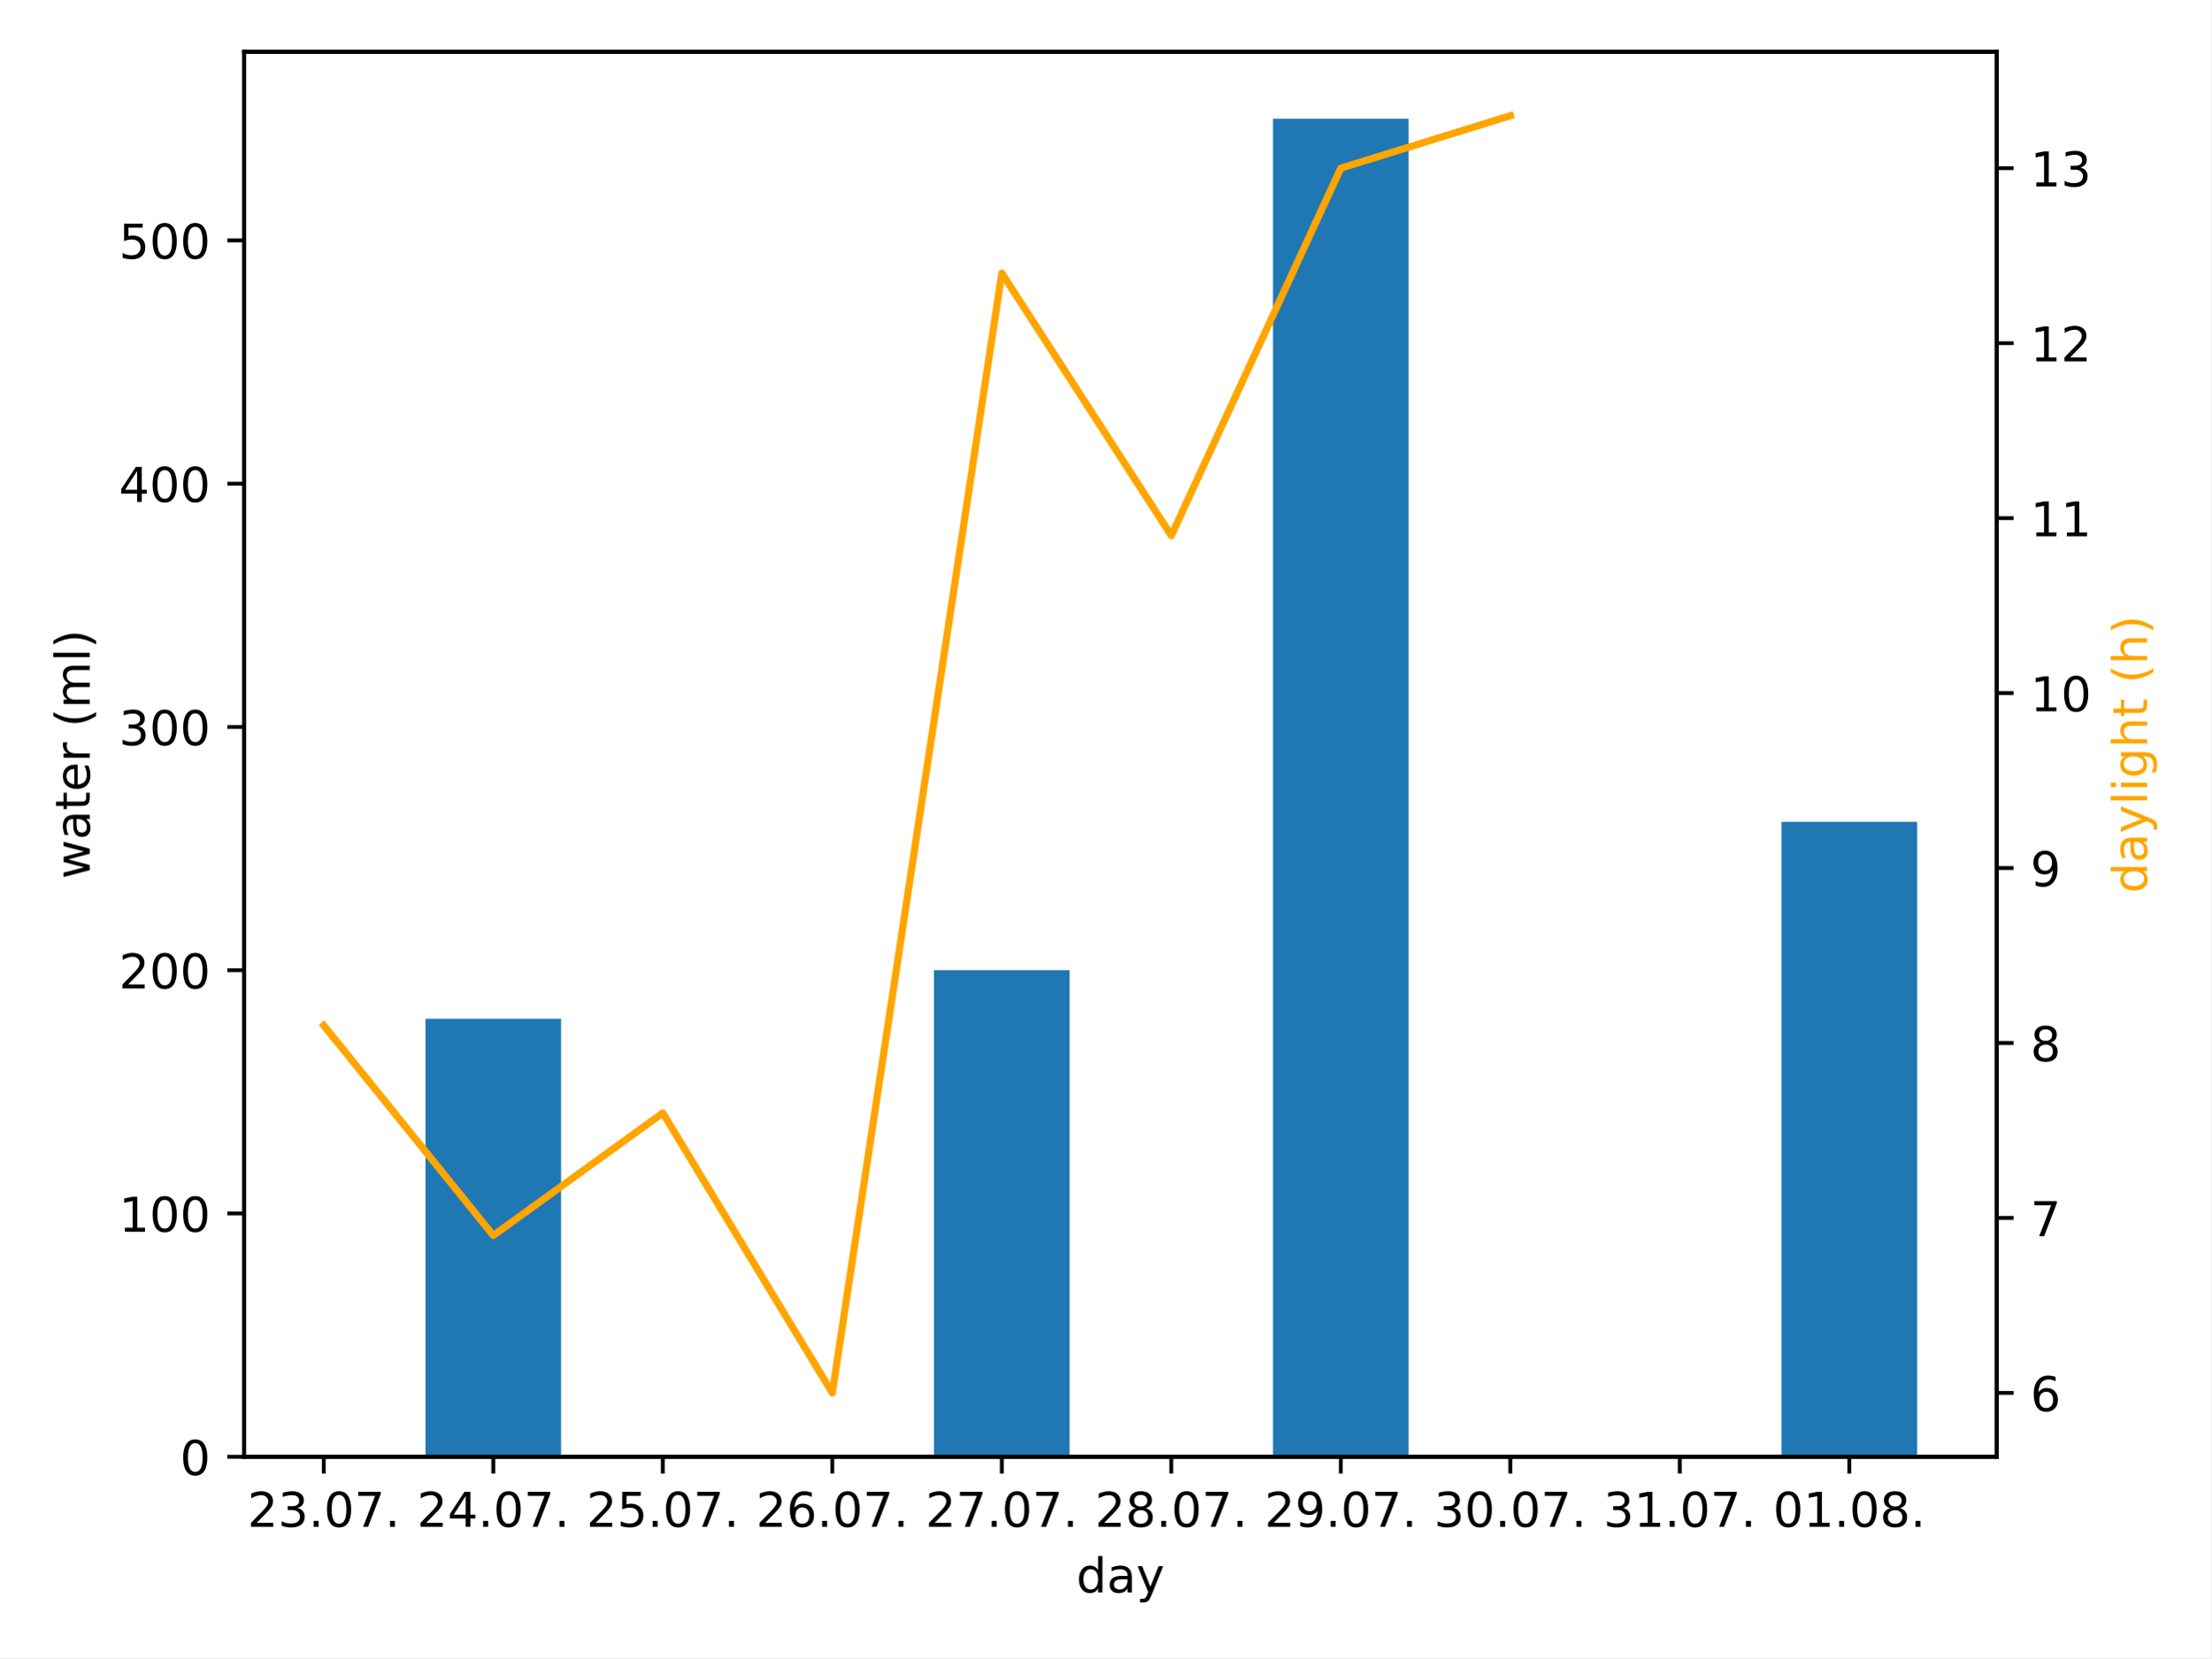
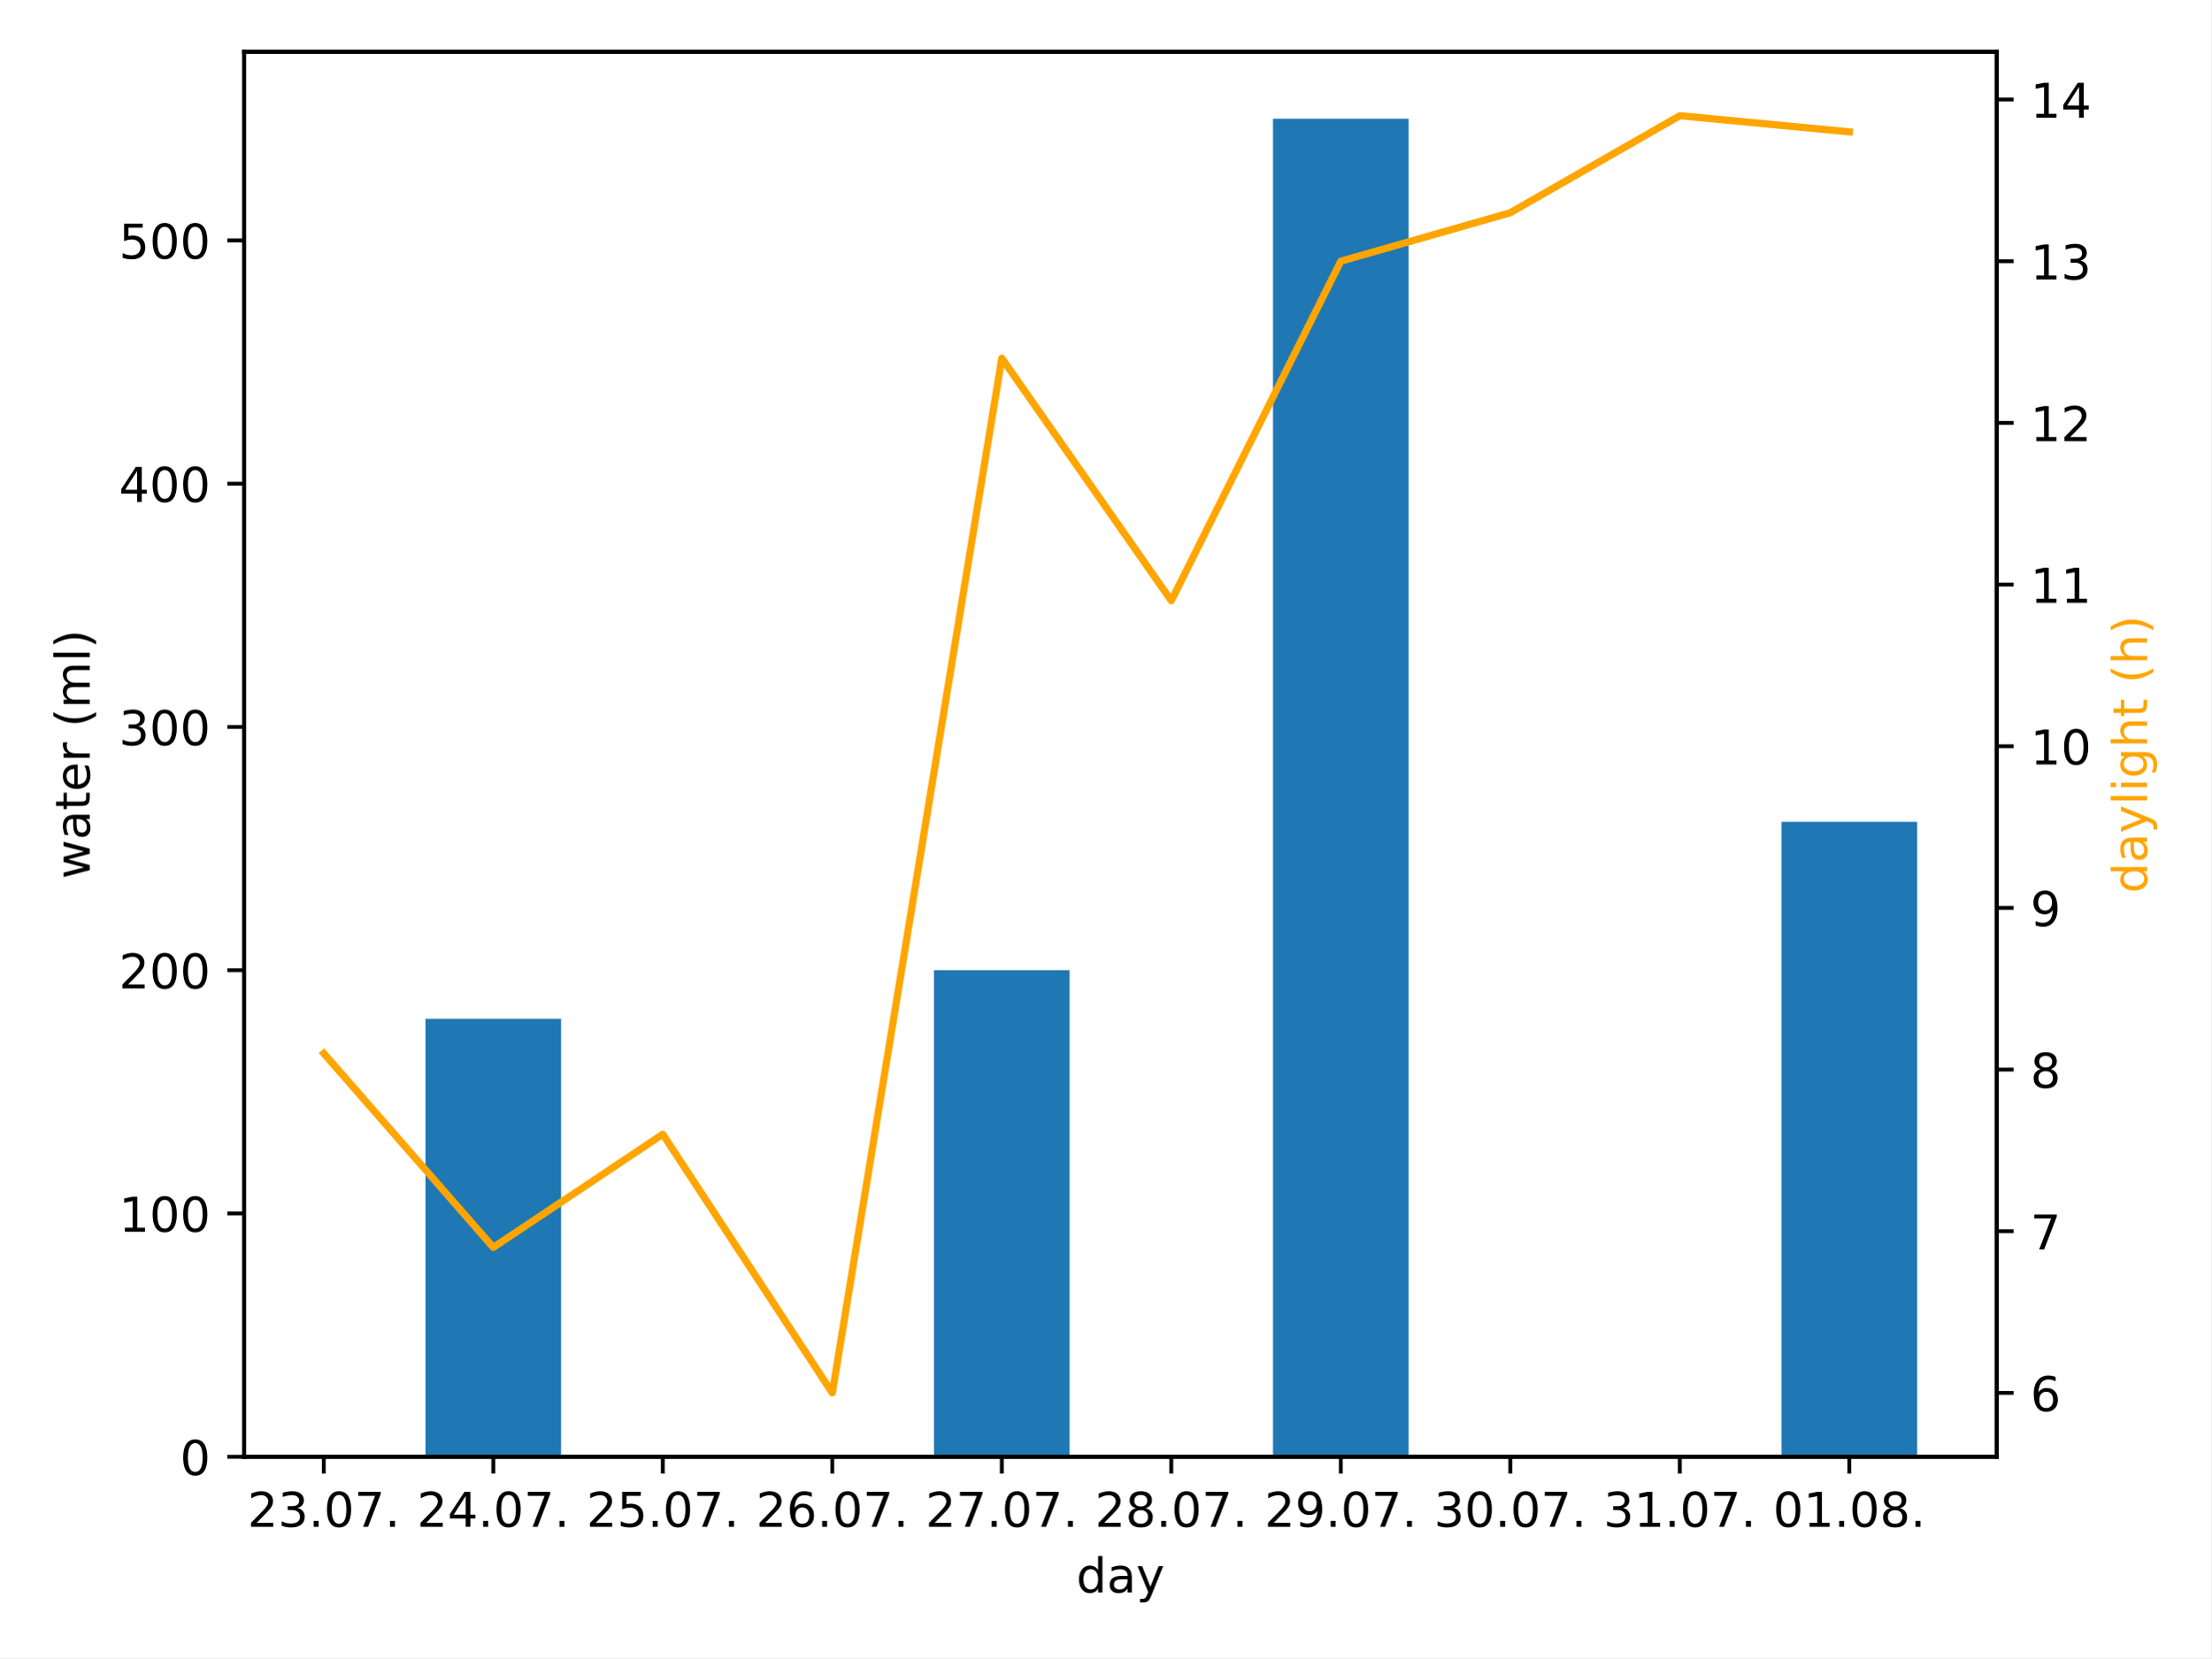
<svg xmlns="http://www.w3.org/2000/svg" xmlns:xlink="http://www.w3.org/1999/xlink" height="345.6pt" version="1.1" viewBox="0 0 460.8 345.6" width="460.8pt">
  <defs>
    <style type="text/css">
*{stroke-linecap:butt;stroke-linejoin:round;}
  </style>
  </defs>
  <g id="figure_1">
    <g id="patch_1">
      <path d="M 0 345.6  L 460.8 345.6  L 460.8 0  L 0 0  z " style="fill:#ffffff;" />
    </g>
    <g id="axes_1">
      <g id="patch_2">
        <path d="M 50.87 303.64  L 416.14 303.64  L 416.14 10.8  L 50.87 10.8  z " style="fill:#ffffff;" />
      </g>
      <g id="patch_3">
-         <path clip-path="url(#paf6e31e903)" d="M 88.669 303.64  L 116.929 303.64  L 116.929 212.365  L 88.669 212.365  z " style="fill:#1f77b4;" />
+         <path clip-path="url(#p27f81de45e)" d="M 88.669 303.64  L 116.929 303.64  L 116.929 212.365  L 88.669 212.365  z " style="fill:#1f77b4;" />
      </g>
      <g id="patch_4">
-         <path clip-path="url(#paf6e31e903)" d="M 194.646 303.64  L 222.907 303.64  L 222.907 202.224  L 194.646 202.224  z " style="fill:#1f77b4;" />
+         <path clip-path="url(#p27f81de45e)" d="M 194.646 303.64  L 222.907 303.64  L 222.907 202.224  L 194.646 202.224  z " style="fill:#1f77b4;" />
      </g>
      <g id="patch_5">
-         <path clip-path="url(#paf6e31e903)" d="M 265.298 303.64  L 293.559 303.64  L 293.559 24.745  L 265.298 24.745  z " style="fill:#1f77b4;" />
+         <path clip-path="url(#p27f81de45e)" d="M 265.298 303.64  L 293.559 303.64  L 293.559 24.745  L 265.298 24.745  z " style="fill:#1f77b4;" />
      </g>
      <g id="patch_6">
-         <path clip-path="url(#paf6e31e903)" d="M 371.276 303.64  L 399.537 303.64  L 399.537 171.292  L 371.276 171.292  z " style="fill:#1f77b4;" />
+         <path clip-path="url(#p27f81de45e)" d="M 371.276 303.64  L 399.537 303.64  L 399.537 171.292  L 371.276 171.292  z " style="fill:#1f77b4;" />
      </g>
      <g id="matplotlib.axis_1">
        <g id="xtick_1">
          <g id="line2d_1">
            <defs>
-               <path d="M 0 0  L 0 3.5  " id="me247f7833a" style="stroke:#000000;stroke-width:0.8;" />
-             </defs>
-             <g>
-               <use style="stroke:#000000;stroke-width:0.8;" x="67.473" xlink:href="#me247f7833a" y="303.64" />
+               <path d="M 0 0  L 0 3.5  " id="m20bde07e18" style="stroke:#000000;stroke-width:0.8;" />
+             </defs>
+             <g>
+               <use style="stroke:#000000;stroke-width:0.8;" x="67.473" xlink:href="#m20bde07e18" y="303.64" />
            </g>
          </g>
          <g id="text_1">
            <defs>
              <path d="M 19.188 8.297  L 53.609 8.297  L 53.609 0  L 7.328 0  L 7.328 8.297  Q 12.938 14.109 22.625 23.891  Q 32.328 33.688 34.812 36.531  Q 39.547 41.844 41.422 45.531  Q 43.312 49.219 43.312 52.781  Q 43.312 58.594 39.234 62.25  Q 35.156 65.922 28.609 65.922  Q 23.969 65.922 18.812 64.312  Q 13.672 62.703 7.812 59.422  L 7.812 69.391  Q 13.766 71.781 18.938 73  Q 24.125 74.219 28.422 74.219  Q 39.75 74.219 46.484 68.547  Q 53.219 62.891 53.219 53.422  Q 53.219 48.922 51.531 44.891  Q 49.859 40.875 45.406 35.406  Q 44.188 33.984 37.641 27.219  Q 31.109 20.453 19.188 8.297  z " id="DejaVuSans-50" />
              <path d="M 40.578 39.312  Q 47.656 37.797 51.625 33  Q 55.609 28.219 55.609 21.188  Q 55.609 10.406 48.188 4.484  Q 40.766 -1.422 27.094 -1.422  Q 22.516 -1.422 17.656 -0.516  Q 12.797 0.391 7.625 2.203  L 7.625 11.719  Q 11.719 9.328 16.594 8.109  Q 21.484 6.891 26.812 6.891  Q 36.078 6.891 40.938 10.547  Q 45.797 14.203 45.797 21.188  Q 45.797 27.641 41.281 31.266  Q 36.766 34.906 28.719 34.906  L 20.219 34.906  L 20.219 43.016  L 29.109 43.016  Q 36.375 43.016 40.234 45.922  Q 44.094 48.828 44.094 54.297  Q 44.094 59.906 40.109 62.906  Q 36.141 65.922 28.719 65.922  Q 24.656 65.922 20.016 65.031  Q 15.375 64.156 9.812 62.312  L 9.812 71.094  Q 15.438 72.656 20.344 73.438  Q 25.25 74.219 29.594 74.219  Q 40.828 74.219 47.359 69.109  Q 53.906 64.016 53.906 55.328  Q 53.906 49.266 50.438 45.094  Q 46.969 40.922 40.578 39.312  z " id="DejaVuSans-51" />
              <path d="M 10.688 12.406  L 21 12.406  L 21 0  L 10.688 0  z " id="DejaVuSans-46" />
              <path d="M 31.781 66.406  Q 24.172 66.406 20.328 58.906  Q 16.5 51.422 16.5 36.375  Q 16.5 21.391 20.328 13.891  Q 24.172 6.391 31.781 6.391  Q 39.453 6.391 43.281 13.891  Q 47.125 21.391 47.125 36.375  Q 47.125 51.422 43.281 58.906  Q 39.453 66.406 31.781 66.406  z M 31.781 74.219  Q 44.047 74.219 50.516 64.516  Q 56.984 54.828 56.984 36.375  Q 56.984 17.969 50.516 8.266  Q 44.047 -1.422 31.781 -1.422  Q 19.531 -1.422 13.062 8.266  Q 6.594 17.969 6.594 36.375  Q 6.594 54.828 13.062 64.516  Q 19.531 74.219 31.781 74.219  z " id="DejaVuSans-48" />
              <path d="M 8.203 72.906  L 55.078 72.906  L 55.078 68.703  L 28.609 0  L 18.312 0  L 43.219 64.594  L 8.203 64.594  z " id="DejaVuSans-55" />
            </defs>
            <g transform="translate(51.57006 318.2384)scale(0.1 -0.1)">
              <use xlink:href="#DejaVuSans-50" />
              <use x="63.623" xlink:href="#DejaVuSans-51" />
              <use x="127.246" xlink:href="#DejaVuSans-46" />
              <use x="159.033" xlink:href="#DejaVuSans-48" />
              <use x="222.656" xlink:href="#DejaVuSans-55" />
              <use x="286.279" xlink:href="#DejaVuSans-46" />
            </g>
          </g>
        </g>
        <g id="xtick_2">
          <g id="line2d_2">
            <g>
-               <use style="stroke:#000000;stroke-width:0.8;" x="102.799" xlink:href="#me247f7833a" y="303.64" />
+               <use style="stroke:#000000;stroke-width:0.8;" x="102.799" xlink:href="#m20bde07e18" y="303.64" />
            </g>
          </g>
          <g id="text_2">
            <defs>
              <path d="M 37.797 64.312  L 12.891 25.391  L 37.797 25.391  z M 35.203 72.906  L 47.609 72.906  L 47.609 25.391  L 58.016 25.391  L 58.016 17.188  L 47.609 17.188  L 47.609 0  L 37.797 0  L 37.797 17.188  L 4.891 17.188  L 4.891 26.703  z " id="DejaVuSans-52" />
            </defs>
            <g transform="translate(86.89598 318.2384)scale(0.1 -0.1)">
              <use xlink:href="#DejaVuSans-50" />
              <use x="63.623" xlink:href="#DejaVuSans-52" />
              <use x="127.246" xlink:href="#DejaVuSans-46" />
              <use x="159.033" xlink:href="#DejaVuSans-48" />
              <use x="222.656" xlink:href="#DejaVuSans-55" />
              <use x="286.279" xlink:href="#DejaVuSans-46" />
            </g>
          </g>
        </g>
        <g id="xtick_3">
          <g id="line2d_3">
            <g>
-               <use style="stroke:#000000;stroke-width:0.8;" x="138.125" xlink:href="#me247f7833a" y="303.64" />
+               <use style="stroke:#000000;stroke-width:0.8;" x="138.125" xlink:href="#m20bde07e18" y="303.64" />
            </g>
          </g>
          <g id="text_3">
            <defs>
              <path d="M 10.797 72.906  L 49.516 72.906  L 49.516 64.594  L 19.828 64.594  L 19.828 46.734  Q 21.969 47.469 24.109 47.828  Q 26.266 48.188 28.422 48.188  Q 40.625 48.188 47.75 41.5  Q 54.891 34.812 54.891 23.391  Q 54.891 11.625 47.562 5.094  Q 40.234 -1.422 26.906 -1.422  Q 22.312 -1.422 17.547 -0.641  Q 12.797 0.141 7.719 1.703  L 7.719 11.625  Q 12.109 9.234 16.797 8.062  Q 21.484 6.891 26.703 6.891  Q 35.156 6.891 40.078 11.328  Q 45.016 15.766 45.016 23.391  Q 45.016 31 40.078 35.438  Q 35.156 39.891 26.703 39.891  Q 22.75 39.891 18.812 39.016  Q 14.891 38.141 10.797 36.281  z " id="DejaVuSans-53" />
            </defs>
            <g transform="translate(122.2219 318.2384)scale(0.1 -0.1)">
              <use xlink:href="#DejaVuSans-50" />
              <use x="63.623" xlink:href="#DejaVuSans-53" />
              <use x="127.246" xlink:href="#DejaVuSans-46" />
              <use x="159.033" xlink:href="#DejaVuSans-48" />
              <use x="222.656" xlink:href="#DejaVuSans-55" />
              <use x="286.279" xlink:href="#DejaVuSans-46" />
            </g>
          </g>
        </g>
        <g id="xtick_4">
          <g id="line2d_4">
            <g>
-               <use style="stroke:#000000;stroke-width:0.8;" x="173.451" xlink:href="#me247f7833a" y="303.64" />
+               <use style="stroke:#000000;stroke-width:0.8;" x="173.451" xlink:href="#m20bde07e18" y="303.64" />
            </g>
          </g>
          <g id="text_4">
            <defs>
              <path d="M 33.016 40.375  Q 26.375 40.375 22.484 35.828  Q 18.609 31.297 18.609 23.391  Q 18.609 15.531 22.484 10.953  Q 26.375 6.391 33.016 6.391  Q 39.656 6.391 43.531 10.953  Q 47.406 15.531 47.406 23.391  Q 47.406 31.297 43.531 35.828  Q 39.656 40.375 33.016 40.375  z M 52.594 71.297  L 52.594 62.312  Q 48.875 64.062 45.094 64.984  Q 41.312 65.922 37.594 65.922  Q 27.828 65.922 22.672 59.328  Q 17.531 52.734 16.797 39.406  Q 19.672 43.656 24.016 45.922  Q 28.375 48.188 33.594 48.188  Q 44.578 48.188 50.953 41.516  Q 57.328 34.859 57.328 23.391  Q 57.328 12.156 50.688 5.359  Q 44.047 -1.422 33.016 -1.422  Q 20.359 -1.422 13.672 8.266  Q 6.984 17.969 6.984 36.375  Q 6.984 53.656 15.188 63.938  Q 23.391 74.219 37.203 74.219  Q 40.922 74.219 44.703 73.484  Q 48.484 72.75 52.594 71.297  z " id="DejaVuSans-54" />
            </defs>
            <g transform="translate(157.5478 318.2384)scale(0.1 -0.1)">
              <use xlink:href="#DejaVuSans-50" />
              <use x="63.623" xlink:href="#DejaVuSans-54" />
              <use x="127.246" xlink:href="#DejaVuSans-46" />
              <use x="159.033" xlink:href="#DejaVuSans-48" />
              <use x="222.656" xlink:href="#DejaVuSans-55" />
              <use x="286.279" xlink:href="#DejaVuSans-46" />
            </g>
          </g>
        </g>
        <g id="xtick_5">
          <g id="line2d_5">
            <g>
-               <use style="stroke:#000000;stroke-width:0.8;" x="208.777" xlink:href="#me247f7833a" y="303.64" />
+               <use style="stroke:#000000;stroke-width:0.8;" x="208.777" xlink:href="#m20bde07e18" y="303.64" />
            </g>
          </g>
          <g id="text_5">
            <g transform="translate(192.8737 318.2384)scale(0.1 -0.1)">
              <use xlink:href="#DejaVuSans-50" />
              <use x="63.623" xlink:href="#DejaVuSans-55" />
              <use x="127.246" xlink:href="#DejaVuSans-46" />
              <use x="159.033" xlink:href="#DejaVuSans-48" />
              <use x="222.656" xlink:href="#DejaVuSans-55" />
              <use x="286.279" xlink:href="#DejaVuSans-46" />
            </g>
          </g>
        </g>
        <g id="xtick_6">
          <g id="line2d_6">
            <g>
-               <use style="stroke:#000000;stroke-width:0.8;" x="244.103" xlink:href="#me247f7833a" y="303.64" />
+               <use style="stroke:#000000;stroke-width:0.8;" x="244.103" xlink:href="#m20bde07e18" y="303.64" />
            </g>
          </g>
          <g id="text_6">
            <defs>
              <path d="M 31.781 34.625  Q 24.75 34.625 20.719 30.859  Q 16.703 27.094 16.703 20.516  Q 16.703 13.922 20.719 10.156  Q 24.75 6.391 31.781 6.391  Q 38.812 6.391 42.859 10.172  Q 46.922 13.969 46.922 20.516  Q 46.922 27.094 42.891 30.859  Q 38.875 34.625 31.781 34.625  z M 21.922 38.812  Q 15.578 40.375 12.031 44.719  Q 8.5 49.078 8.5 55.328  Q 8.5 64.062 14.719 69.141  Q 20.953 74.219 31.781 74.219  Q 42.672 74.219 48.875 69.141  Q 55.078 64.062 55.078 55.328  Q 55.078 49.078 51.531 44.719  Q 48 40.375 41.703 38.812  Q 48.828 37.156 52.797 32.312  Q 56.781 27.484 56.781 20.516  Q 56.781 9.906 50.312 4.234  Q 43.844 -1.422 31.781 -1.422  Q 19.734 -1.422 13.25 4.234  Q 6.781 9.906 6.781 20.516  Q 6.781 27.484 10.781 32.312  Q 14.797 37.156 21.922 38.812  z M 18.312 54.391  Q 18.312 48.734 21.844 45.562  Q 25.391 42.391 31.781 42.391  Q 38.141 42.391 41.719 45.562  Q 45.312 48.734 45.312 54.391  Q 45.312 60.062 41.719 63.234  Q 38.141 66.406 31.781 66.406  Q 25.391 66.406 21.844 63.234  Q 18.312 60.062 18.312 54.391  z " id="DejaVuSans-56" />
            </defs>
            <g transform="translate(228.1997 318.2384)scale(0.1 -0.1)">
              <use xlink:href="#DejaVuSans-50" />
              <use x="63.623" xlink:href="#DejaVuSans-56" />
              <use x="127.246" xlink:href="#DejaVuSans-46" />
              <use x="159.033" xlink:href="#DejaVuSans-48" />
              <use x="222.656" xlink:href="#DejaVuSans-55" />
              <use x="286.279" xlink:href="#DejaVuSans-46" />
            </g>
          </g>
        </g>
        <g id="xtick_7">
          <g id="line2d_7">
            <g>
-               <use style="stroke:#000000;stroke-width:0.8;" x="279.429" xlink:href="#me247f7833a" y="303.64" />
+               <use style="stroke:#000000;stroke-width:0.8;" x="279.429" xlink:href="#m20bde07e18" y="303.64" />
            </g>
          </g>
          <g id="text_7">
            <defs>
              <path d="M 10.984 1.516  L 10.984 10.5  Q 14.703 8.734 18.5 7.812  Q 22.312 6.891 25.984 6.891  Q 35.75 6.891 40.891 13.453  Q 46.047 20.016 46.781 33.406  Q 43.953 29.203 39.594 26.953  Q 35.25 24.703 29.984 24.703  Q 19.047 24.703 12.672 31.312  Q 6.297 37.938 6.297 49.422  Q 6.297 60.641 12.938 67.422  Q 19.578 74.219 30.609 74.219  Q 43.266 74.219 49.922 64.516  Q 56.594 54.828 56.594 36.375  Q 56.594 19.141 48.406 8.859  Q 40.234 -1.422 26.422 -1.422  Q 22.703 -1.422 18.891 -0.688  Q 15.094 0.047 10.984 1.516  z M 30.609 32.422  Q 37.25 32.422 41.125 36.953  Q 45.016 41.5 45.016 49.422  Q 45.016 57.281 41.125 61.844  Q 37.25 66.406 30.609 66.406  Q 23.969 66.406 20.094 61.844  Q 16.219 57.281 16.219 49.422  Q 16.219 41.5 20.094 36.953  Q 23.969 32.422 30.609 32.422  z " id="DejaVuSans-57" />
            </defs>
            <g transform="translate(263.5256 318.2384)scale(0.1 -0.1)">
              <use xlink:href="#DejaVuSans-50" />
              <use x="63.623" xlink:href="#DejaVuSans-57" />
              <use x="127.246" xlink:href="#DejaVuSans-46" />
              <use x="159.033" xlink:href="#DejaVuSans-48" />
              <use x="222.656" xlink:href="#DejaVuSans-55" />
              <use x="286.279" xlink:href="#DejaVuSans-46" />
            </g>
          </g>
        </g>
        <g id="xtick_8">
          <g id="line2d_8">
            <g>
-               <use style="stroke:#000000;stroke-width:0.8;" x="314.755" xlink:href="#me247f7833a" y="303.64" />
+               <use style="stroke:#000000;stroke-width:0.8;" x="314.755" xlink:href="#m20bde07e18" y="303.64" />
            </g>
          </g>
          <g id="text_8">
            <g transform="translate(298.8515 318.2384)scale(0.1 -0.1)">
              <use xlink:href="#DejaVuSans-51" />
              <use x="63.623" xlink:href="#DejaVuSans-48" />
              <use x="127.246" xlink:href="#DejaVuSans-46" />
              <use x="159.033" xlink:href="#DejaVuSans-48" />
              <use x="222.656" xlink:href="#DejaVuSans-55" />
              <use x="286.279" xlink:href="#DejaVuSans-46" />
            </g>
          </g>
        </g>
        <g id="xtick_9">
          <g id="line2d_9">
            <g>
-               <use style="stroke:#000000;stroke-width:0.8;" x="350.081" xlink:href="#me247f7833a" y="303.64" />
+               <use style="stroke:#000000;stroke-width:0.8;" x="350.081" xlink:href="#m20bde07e18" y="303.64" />
            </g>
          </g>
          <g id="text_9">
            <defs>
              <path d="M 12.406 8.297  L 28.516 8.297  L 28.516 63.922  L 10.984 60.406  L 10.984 69.391  L 28.422 72.906  L 38.281 72.906  L 38.281 8.297  L 54.391 8.297  L 54.391 0  L 12.406 0  z " id="DejaVuSans-49" />
            </defs>
            <g transform="translate(334.1774 318.2384)scale(0.1 -0.1)">
              <use xlink:href="#DejaVuSans-51" />
              <use x="63.623" xlink:href="#DejaVuSans-49" />
              <use x="127.246" xlink:href="#DejaVuSans-46" />
              <use x="159.033" xlink:href="#DejaVuSans-48" />
              <use x="222.656" xlink:href="#DejaVuSans-55" />
              <use x="286.279" xlink:href="#DejaVuSans-46" />
            </g>
          </g>
        </g>
        <g id="xtick_10">
          <g id="line2d_10">
            <g>
-               <use style="stroke:#000000;stroke-width:0.8;" x="385.406" xlink:href="#me247f7833a" y="303.64" />
+               <use style="stroke:#000000;stroke-width:0.8;" x="385.406" xlink:href="#m20bde07e18" y="303.64" />
            </g>
          </g>
          <g id="text_10">
            <g transform="translate(369.5033 318.2384)scale(0.1 -0.1)">
              <use xlink:href="#DejaVuSans-48" />
              <use x="63.623" xlink:href="#DejaVuSans-49" />
              <use x="127.246" xlink:href="#DejaVuSans-46" />
              <use x="159.033" xlink:href="#DejaVuSans-48" />
              <use x="222.656" xlink:href="#DejaVuSans-56" />
              <use x="286.279" xlink:href="#DejaVuSans-46" />
            </g>
          </g>
        </g>
        <g id="text_11">
          <defs>
            <path d="M 45.406 46.391  L 45.406 75.984  L 54.391 75.984  L 54.391 0  L 45.406 0  L 45.406 8.203  Q 42.578 3.328 38.25 0.953  Q 33.938 -1.422 27.875 -1.422  Q 17.969 -1.422 11.734 6.484  Q 5.516 14.406 5.516 27.297  Q 5.516 40.188 11.734 48.094  Q 17.969 56 27.875 56  Q 33.938 56 38.25 53.625  Q 42.578 51.266 45.406 46.391  z M 14.797 27.297  Q 14.797 17.391 18.875 11.75  Q 22.953 6.109 30.078 6.109  Q 37.203 6.109 41.297 11.75  Q 45.406 17.391 45.406 27.297  Q 45.406 37.203 41.297 42.844  Q 37.203 48.484 30.078 48.484  Q 22.953 48.484 18.875 42.844  Q 14.797 37.203 14.797 27.297  z " id="DejaVuSans-100" />
            <path d="M 34.281 27.484  Q 23.391 27.484 19.188 25  Q 14.984 22.516 14.984 16.5  Q 14.984 11.719 18.141 8.906  Q 21.297 6.109 26.703 6.109  Q 34.188 6.109 38.703 11.406  Q 43.219 16.703 43.219 25.484  L 43.219 27.484  z M 52.203 31.203  L 52.203 0  L 43.219 0  L 43.219 8.297  Q 40.141 3.328 35.547 0.953  Q 30.953 -1.422 24.312 -1.422  Q 15.922 -1.422 10.953 3.297  Q 6 8.016 6 15.922  Q 6 25.141 12.172 29.828  Q 18.359 34.516 30.609 34.516  L 43.219 34.516  L 43.219 35.406  Q 43.219 41.609 39.141 45  Q 35.062 48.391 27.688 48.391  Q 23 48.391 18.547 47.266  Q 14.109 46.141 10.016 43.891  L 10.016 52.203  Q 14.938 54.109 19.578 55.047  Q 24.219 56 28.609 56  Q 40.484 56 46.344 49.844  Q 52.203 43.703 52.203 31.203  z " id="DejaVuSans-97" />
            <path d="M 32.172 -5.078  Q 28.375 -14.844 24.75 -17.812  Q 21.141 -20.797 15.094 -20.797  L 7.906 -20.797  L 7.906 -13.281  L 13.188 -13.281  Q 16.891 -13.281 18.938 -11.516  Q 21 -9.766 23.484 -3.219  L 25.094 0.875  L 2.984 54.688  L 12.5 54.688  L 29.594 11.922  L 46.688 54.688  L 56.203 54.688  z " id="DejaVuSans-121" />
          </defs>
          <g transform="translate(224.3073 331.9166)scale(0.1 -0.1)">
            <use xlink:href="#DejaVuSans-100" />
            <use x="63.477" xlink:href="#DejaVuSans-97" />
            <use x="124.756" xlink:href="#DejaVuSans-121" />
          </g>
        </g>
      </g>
      <g id="matplotlib.axis_2">
        <g id="ytick_1">
          <g id="line2d_11">
            <defs>
-               <path d="M 0 0  L -3.5 0  " id="m24d0535dc9" style="stroke:#000000;stroke-width:0.8;" />
-             </defs>
-             <g>
-               <use style="stroke:#000000;stroke-width:0.8;" x="50.87" xlink:href="#m24d0535dc9" y="303.64" />
+               <path d="M 0 0  L -3.5 0  " id="m9677303709" style="stroke:#000000;stroke-width:0.8;" />
+             </defs>
+             <g>
+               <use style="stroke:#000000;stroke-width:0.8;" x="50.87" xlink:href="#m9677303709" y="303.64" />
            </g>
          </g>
          <g id="text_12">
            <g transform="translate(37.5075 307.4392)scale(0.1 -0.1)">
              <use xlink:href="#DejaVuSans-48" />
            </g>
          </g>
        </g>
        <g id="ytick_2">
          <g id="line2d_12">
            <g>
-               <use style="stroke:#000000;stroke-width:0.8;" x="50.87" xlink:href="#m24d0535dc9" y="252.932" />
+               <use style="stroke:#000000;stroke-width:0.8;" x="50.87" xlink:href="#m9677303709" y="252.932" />
            </g>
          </g>
          <g id="text_13">
            <g transform="translate(24.7825 256.731)scale(0.1 -0.1)">
              <use xlink:href="#DejaVuSans-49" />
              <use x="63.623" xlink:href="#DejaVuSans-48" />
              <use x="127.246" xlink:href="#DejaVuSans-48" />
            </g>
          </g>
        </g>
        <g id="ytick_3">
          <g id="line2d_13">
            <g>
-               <use style="stroke:#000000;stroke-width:0.8;" x="50.87" xlink:href="#m24d0535dc9" y="202.224" />
+               <use style="stroke:#000000;stroke-width:0.8;" x="50.87" xlink:href="#m9677303709" y="202.224" />
            </g>
          </g>
          <g id="text_14">
            <g transform="translate(24.7825 206.0228)scale(0.1 -0.1)">
              <use xlink:href="#DejaVuSans-50" />
              <use x="63.623" xlink:href="#DejaVuSans-48" />
              <use x="127.246" xlink:href="#DejaVuSans-48" />
            </g>
          </g>
        </g>
        <g id="ytick_4">
          <g id="line2d_14">
            <g>
-               <use style="stroke:#000000;stroke-width:0.8;" x="50.87" xlink:href="#m24d0535dc9" y="151.515" />
+               <use style="stroke:#000000;stroke-width:0.8;" x="50.87" xlink:href="#m9677303709" y="151.515" />
            </g>
          </g>
          <g id="text_15">
            <g transform="translate(24.7825 155.3145)scale(0.1 -0.1)">
              <use xlink:href="#DejaVuSans-51" />
              <use x="63.623" xlink:href="#DejaVuSans-48" />
              <use x="127.246" xlink:href="#DejaVuSans-48" />
            </g>
          </g>
        </g>
        <g id="ytick_5">
          <g id="line2d_15">
            <g>
-               <use style="stroke:#000000;stroke-width:0.8;" x="50.87" xlink:href="#m24d0535dc9" y="100.807" />
+               <use style="stroke:#000000;stroke-width:0.8;" x="50.87" xlink:href="#m9677303709" y="100.807" />
            </g>
          </g>
          <g id="text_16">
            <g transform="translate(24.7825 104.6063)scale(0.1 -0.1)">
              <use xlink:href="#DejaVuSans-52" />
              <use x="63.623" xlink:href="#DejaVuSans-48" />
              <use x="127.246" xlink:href="#DejaVuSans-48" />
            </g>
          </g>
        </g>
        <g id="ytick_6">
          <g id="line2d_16">
            <g>
-               <use style="stroke:#000000;stroke-width:0.8;" x="50.87" xlink:href="#m24d0535dc9" y="50.099" />
+               <use style="stroke:#000000;stroke-width:0.8;" x="50.87" xlink:href="#m9677303709" y="50.099" />
            </g>
          </g>
          <g id="text_17">
            <g transform="translate(24.7825 53.89809)scale(0.1 -0.1)">
              <use xlink:href="#DejaVuSans-53" />
              <use x="63.623" xlink:href="#DejaVuSans-48" />
              <use x="127.246" xlink:href="#DejaVuSans-48" />
            </g>
          </g>
        </g>
        <g id="text_18">
          <defs>
            <path d="M 4.203 54.688  L 13.188 54.688  L 24.422 12.016  L 35.594 54.688  L 46.188 54.688  L 57.422 12.016  L 68.609 54.688  L 77.594 54.688  L 63.281 0  L 52.688 0  L 40.922 44.828  L 29.109 0  L 18.5 0  z " id="DejaVuSans-119" />
            <path d="M 18.312 70.219  L 18.312 54.688  L 36.812 54.688  L 36.812 47.703  L 18.312 47.703  L 18.312 18.016  Q 18.312 11.328 20.141 9.422  Q 21.969 7.516 27.594 7.516  L 36.812 7.516  L 36.812 0  L 27.594 0  Q 17.188 0 13.234 3.875  Q 9.281 7.766 9.281 18.016  L 9.281 47.703  L 2.688 47.703  L 2.688 54.688  L 9.281 54.688  L 9.281 70.219  z " id="DejaVuSans-116" />
            <path d="M 56.203 29.594  L 56.203 25.203  L 14.891 25.203  Q 15.484 15.922 20.484 11.062  Q 25.484 6.203 34.422 6.203  Q 39.594 6.203 44.453 7.469  Q 49.312 8.734 54.109 11.281  L 54.109 2.781  Q 49.266 0.734 44.188 -0.344  Q 39.109 -1.422 33.891 -1.422  Q 20.797 -1.422 13.156 6.188  Q 5.516 13.812 5.516 26.812  Q 5.516 40.234 12.766 48.109  Q 20.016 56 32.328 56  Q 43.359 56 49.781 48.891  Q 56.203 41.797 56.203 29.594  z M 47.219 32.234  Q 47.125 39.594 43.094 43.984  Q 39.062 48.391 32.422 48.391  Q 24.906 48.391 20.391 44.141  Q 15.875 39.891 15.188 32.172  z " id="DejaVuSans-101" />
            <path d="M 41.109 46.297  Q 39.594 47.172 37.812 47.578  Q 36.031 48 33.891 48  Q 26.266 48 22.188 43.047  Q 18.109 38.094 18.109 28.812  L 18.109 0  L 9.078 0  L 9.078 54.688  L 18.109 54.688  L 18.109 46.188  Q 20.953 51.172 25.484 53.578  Q 30.031 56 36.531 56  Q 37.453 56 38.578 55.875  Q 39.703 55.766 41.062 55.516  z " id="DejaVuSans-114" />
            <path id="DejaVuSans-32" />
            <path d="M 31 75.875  Q 24.469 64.656 21.281 53.656  Q 18.109 42.672 18.109 31.391  Q 18.109 20.125 21.312 9.062  Q 24.516 -2 31 -13.188  L 23.188 -13.188  Q 15.875 -1.703 12.234 9.375  Q 8.594 20.453 8.594 31.391  Q 8.594 42.281 12.203 53.312  Q 15.828 64.359 23.188 75.875  z " id="DejaVuSans-40" />
            <path d="M 52 44.188  Q 55.375 50.25 60.062 53.125  Q 64.75 56 71.094 56  Q 79.641 56 84.281 50.016  Q 88.922 44.047 88.922 33.016  L 88.922 0  L 79.891 0  L 79.891 32.719  Q 79.891 40.578 77.094 44.375  Q 74.312 48.188 68.609 48.188  Q 61.625 48.188 57.562 43.547  Q 53.516 38.922 53.516 30.906  L 53.516 0  L 44.484 0  L 44.484 32.719  Q 44.484 40.625 41.703 44.406  Q 38.922 48.188 33.109 48.188  Q 26.219 48.188 22.156 43.531  Q 18.109 38.875 18.109 30.906  L 18.109 0  L 9.078 0  L 9.078 54.688  L 18.109 54.688  L 18.109 46.188  Q 21.188 51.219 25.484 53.609  Q 29.781 56 35.688 56  Q 41.656 56 45.828 52.969  Q 50 49.953 52 44.188  z " id="DejaVuSans-109" />
            <path d="M 9.422 75.984  L 18.406 75.984  L 18.406 0  L 9.422 0  z " id="DejaVuSans-108" />
            <path d="M 8.016 75.875  L 15.828 75.875  Q 23.141 64.359 26.781 53.312  Q 30.422 42.281 30.422 31.391  Q 30.422 20.453 26.781 9.375  Q 23.141 -1.703 15.828 -13.188  L 8.016 -13.188  Q 14.5 -2 17.703 9.062  Q 20.906 20.125 20.906 31.391  Q 20.906 42.672 17.703 53.656  Q 14.5 64.656 8.016 75.875  z " id="DejaVuSans-41" />
          </defs>
          <g transform="translate(18.70281 183.2153)rotate(-90)scale(0.1 -0.1)">
            <use xlink:href="#DejaVuSans-119" />
            <use x="81.787" xlink:href="#DejaVuSans-97" />
            <use x="143.066" xlink:href="#DejaVuSans-116" />
            <use x="182.275" xlink:href="#DejaVuSans-101" />
            <use x="243.799" xlink:href="#DejaVuSans-114" />
            <use x="284.912" xlink:href="#DejaVuSans-32" />
            <use x="316.699" xlink:href="#DejaVuSans-40" />
            <use x="355.713" xlink:href="#DejaVuSans-109" />
            <use x="453.125" xlink:href="#DejaVuSans-108" />
            <use x="480.908" xlink:href="#DejaVuSans-41" />
          </g>
        </g>
      </g>
      <g id="patch_7">
        <path d="M 50.87 303.64  L 50.87 10.8  " style="fill:none;stroke:#000000;stroke-linecap:square;stroke-linejoin:miter;stroke-width:0.8;" />
      </g>
      <g id="patch_8">
        <path d="M 416.14 303.64  L 416.14 10.8  " style="fill:none;stroke:#000000;stroke-linecap:square;stroke-linejoin:miter;stroke-width:0.8;" />
      </g>
      <g id="patch_9">
        <path d="M 50.87 303.64  L 416.14 303.64  " style="fill:none;stroke:#000000;stroke-linecap:square;stroke-linejoin:miter;stroke-width:0.8;" />
      </g>
      <g id="patch_10">
        <path d="M 50.87 10.8  L 416.14 10.8  " style="fill:none;stroke:#000000;stroke-linecap:square;stroke-linejoin:miter;stroke-width:0.8;" />
      </g>
    </g>
    <g id="axes_2">
      <g id="matplotlib.axis_3">
        <g id="ytick_7">
          <g id="line2d_17">
            <defs>
-               <path d="M 0 0  L 3.5 0  " id="mcfec0b1de6" style="stroke:#000000;stroke-width:0.8;" />
-             </defs>
-             <g>
-               <use style="stroke:#000000;stroke-width:0.8;" x="416.14" xlink:href="#mcfec0b1de6" y="290.329" />
+               <path d="M 0 0  L 3.5 0  " id="m508363d943" style="stroke:#000000;stroke-width:0.8;" />
+             </defs>
+             <g>
+               <use style="stroke:#000000;stroke-width:0.8;" x="416.14" xlink:href="#m508363d943" y="290.329" />
            </g>
          </g>
          <g id="text_19">
            <g transform="translate(423.14 294.1283)scale(0.1 -0.1)">
              <use xlink:href="#DejaVuSans-54" />
            </g>
          </g>
        </g>
        <g id="ytick_8">
          <g id="line2d_18">
            <g>
-               <use style="stroke:#000000;stroke-width:0.8;" x="416.14" xlink:href="#mcfec0b1de6" y="253.861" />
+               <use style="stroke:#000000;stroke-width:0.8;" x="416.14" xlink:href="#m508363d943" y="256.631" />
            </g>
          </g>
          <g id="text_20">
-             <g transform="translate(423.14 257.6601)scale(0.1 -0.1)">
+             <g transform="translate(423.14 260.4298)scale(0.1 -0.1)">
              <use xlink:href="#DejaVuSans-55" />
            </g>
          </g>
        </g>
        <g id="ytick_9">
          <g id="line2d_19">
            <g>
-               <use style="stroke:#000000;stroke-width:0.8;" x="416.14" xlink:href="#mcfec0b1de6" y="217.393" />
+               <use style="stroke:#000000;stroke-width:0.8;" x="416.14" xlink:href="#m508363d943" y="222.932" />
            </g>
          </g>
          <g id="text_21">
-             <g transform="translate(423.14 221.1918)scale(0.1 -0.1)">
+             <g transform="translate(423.14 226.7313)scale(0.1 -0.1)">
              <use xlink:href="#DejaVuSans-56" />
            </g>
          </g>
        </g>
        <g id="ytick_10">
          <g id="line2d_20">
            <g>
-               <use style="stroke:#000000;stroke-width:0.8;" x="416.14" xlink:href="#mcfec0b1de6" y="180.924" />
+               <use style="stroke:#000000;stroke-width:0.8;" x="416.14" xlink:href="#m508363d943" y="189.234" />
            </g>
          </g>
          <g id="text_22">
-             <g transform="translate(423.14 184.7236)scale(0.1 -0.1)">
+             <g transform="translate(423.14 193.0328)scale(0.1 -0.1)">
              <use xlink:href="#DejaVuSans-57" />
            </g>
          </g>
        </g>
        <g id="ytick_11">
          <g id="line2d_21">
            <g>
-               <use style="stroke:#000000;stroke-width:0.8;" x="416.14" xlink:href="#mcfec0b1de6" y="144.456" />
+               <use style="stroke:#000000;stroke-width:0.8;" x="416.14" xlink:href="#m508363d943" y="155.535" />
            </g>
          </g>
          <g id="text_23">
-             <g transform="translate(423.14 148.2553)scale(0.1 -0.1)">
+             <g transform="translate(423.14 159.3343)scale(0.1 -0.1)">
              <use xlink:href="#DejaVuSans-49" />
              <use x="63.623" xlink:href="#DejaVuSans-48" />
            </g>
          </g>
        </g>
        <g id="ytick_12">
          <g id="line2d_22">
            <g>
-               <use style="stroke:#000000;stroke-width:0.8;" x="416.14" xlink:href="#mcfec0b1de6" y="107.988" />
+               <use style="stroke:#000000;stroke-width:0.8;" x="416.14" xlink:href="#m508363d943" y="121.837" />
            </g>
          </g>
          <g id="text_24">
-             <g transform="translate(423.14 111.7871)scale(0.1 -0.1)">
+             <g transform="translate(423.14 125.6358)scale(0.1 -0.1)">
              <use xlink:href="#DejaVuSans-49" />
              <use x="63.623" xlink:href="#DejaVuSans-49" />
            </g>
          </g>
        </g>
        <g id="ytick_13">
          <g id="line2d_23">
            <g>
-               <use style="stroke:#000000;stroke-width:0.8;" x="416.14" xlink:href="#mcfec0b1de6" y="71.52" />
+               <use style="stroke:#000000;stroke-width:0.8;" x="416.14" xlink:href="#m508363d943" y="88.138" />
            </g>
          </g>
          <g id="text_25">
-             <g transform="translate(423.14 75.31884)scale(0.1 -0.1)">
+             <g transform="translate(423.14 91.93729)scale(0.1 -0.1)">
              <use xlink:href="#DejaVuSans-49" />
              <use x="63.623" xlink:href="#DejaVuSans-50" />
            </g>
          </g>
        </g>
        <g id="ytick_14">
          <g id="line2d_24">
            <g>
-               <use style="stroke:#000000;stroke-width:0.8;" x="416.14" xlink:href="#mcfec0b1de6" y="35.051" />
+               <use style="stroke:#000000;stroke-width:0.8;" x="416.14" xlink:href="#m508363d943" y="54.44" />
            </g>
          </g>
          <g id="text_26">
-             <g transform="translate(423.14 38.8506)scale(0.1 -0.1)">
+             <g transform="translate(423.14 58.23878)scale(0.1 -0.1)">
              <use xlink:href="#DejaVuSans-49" />
              <use x="63.623" xlink:href="#DejaVuSans-51" />
            </g>
          </g>
        </g>
-         <g id="text_27">
+         <g id="ytick_15">
+           <g id="line2d_25">
+             <g>
+               <use style="stroke:#000000;stroke-width:0.8;" x="416.14" xlink:href="#m508363d943" y="20.741" />
+             </g>
+           </g>
+           <g id="text_27">
+             <g transform="translate(423.14 24.54028)scale(0.1 -0.1)">
+               <use xlink:href="#DejaVuSans-49" />
+               <use x="63.623" xlink:href="#DejaVuSans-52" />
+             </g>
+           </g>
+         </g>
+         <g id="text_28">
          <defs>
            <path d="M 9.422 54.688  L 18.406 54.688  L 18.406 0  L 9.422 0  z M 9.422 75.984  L 18.406 75.984  L 18.406 64.594  L 9.422 64.594  z " id="DejaVuSans-105" />
            <path d="M 45.406 27.984  Q 45.406 37.75 41.375 43.109  Q 37.359 48.484 30.078 48.484  Q 22.859 48.484 18.828 43.109  Q 14.797 37.75 14.797 27.984  Q 14.797 18.266 18.828 12.891  Q 22.859 7.516 30.078 7.516  Q 37.359 7.516 41.375 12.891  Q 45.406 18.266 45.406 27.984  z M 54.391 6.781  Q 54.391 -7.172 48.188 -13.984  Q 42 -20.797 29.203 -20.797  Q 24.469 -20.797 20.266 -20.094  Q 16.062 -19.391 12.109 -17.922  L 12.109 -9.188  Q 16.062 -11.328 19.922 -12.344  Q 23.781 -13.375 27.781 -13.375  Q 36.625 -13.375 41.016 -8.766  Q 45.406 -4.156 45.406 5.172  L 45.406 9.625  Q 42.625 4.781 38.281 2.391  Q 33.938 0 27.875 0  Q 17.828 0 11.672 7.656  Q 5.516 15.328 5.516 27.984  Q 5.516 40.672 11.672 48.328  Q 17.828 56 27.875 56  Q 33.938 56 38.281 53.609  Q 42.625 51.219 45.406 46.391  L 45.406 54.688  L 54.391 54.688  z " id="DejaVuSans-103" />
            <path d="M 54.891 33.016  L 54.891 0  L 45.906 0  L 45.906 32.719  Q 45.906 40.484 42.875 44.328  Q 39.844 48.188 33.797 48.188  Q 26.516 48.188 22.312 43.547  Q 18.109 38.922 18.109 30.906  L 18.109 0  L 9.078 0  L 9.078 75.984  L 18.109 75.984  L 18.109 46.188  Q 21.344 51.125 25.703 53.562  Q 30.078 56 35.797 56  Q 45.219 56 50.047 50.172  Q 54.891 44.344 54.891 33.016  z " id="DejaVuSans-104" />
          </defs>
          <g style="fill:#ffa500;" transform="translate(447.4634 186.1583)rotate(-90)scale(0.1 -0.1)">
            <use xlink:href="#DejaVuSans-100" />
            <use x="63.477" xlink:href="#DejaVuSans-97" />
            <use x="124.756" xlink:href="#DejaVuSans-121" />
            <use x="183.936" xlink:href="#DejaVuSans-108" />
            <use x="211.719" xlink:href="#DejaVuSans-105" />
            <use x="239.502" xlink:href="#DejaVuSans-103" />
            <use x="302.979" xlink:href="#DejaVuSans-104" />
            <use x="366.357" xlink:href="#DejaVuSans-116" />
            <use x="405.566" xlink:href="#DejaVuSans-32" />
            <use x="437.354" xlink:href="#DejaVuSans-40" />
            <use x="476.367" xlink:href="#DejaVuSans-104" />
            <use x="539.746" xlink:href="#DejaVuSans-41" />
          </g>
        </g>
      </g>
-       <g id="line2d_25">
-         <path clip-path="url(#paf6e31e903)" d="M 67.473 213.746  L 102.799 257.508  L 138.125 231.98  L 173.451 290.329  L 208.777 56.932  L 244.103 111.635  L 279.429 35.051  L 314.755 24.111  " style="fill:none;stroke:#ffa500;stroke-linecap:square;stroke-width:1.5;" />
+       <g id="line2d_26">
+         <path clip-path="url(#p27f81de45e)" d="M 67.473 219.562  L 102.799 260  L 138.125 236.411  L 173.451 290.329  L 208.777 74.659  L 244.103 125.206  L 279.429 54.44  L 314.755 44.33  L 350.081 24.111  L 385.406 27.481  " style="fill:none;stroke:#ffa500;stroke-linecap:square;stroke-width:1.5;" />
      </g>
      <g id="patch_11">
        <path d="M 50.87 303.64  L 50.87 10.8  " style="fill:none;stroke:#000000;stroke-linecap:square;stroke-linejoin:miter;stroke-width:0.8;" />
      </g>
      <g id="patch_12">
        <path d="M 416.14 303.64  L 416.14 10.8  " style="fill:none;stroke:#000000;stroke-linecap:square;stroke-linejoin:miter;stroke-width:0.8;" />
      </g>
      <g id="patch_13">
        <path d="M 50.87 303.64  L 416.14 303.64  " style="fill:none;stroke:#000000;stroke-linecap:square;stroke-linejoin:miter;stroke-width:0.8;" />
      </g>
      <g id="patch_14">
        <path d="M 50.87 10.8  L 416.14 10.8  " style="fill:none;stroke:#000000;stroke-linecap:square;stroke-linejoin:miter;stroke-width:0.8;" />
      </g>
    </g>
  </g>
  <defs>
-     <clipPath id="paf6e31e903">
+     <clipPath id="p27f81de45e">
      <rect height="292.84" width="365.27" x="50.87" y="10.8" />
    </clipPath>
  </defs>
</svg>
